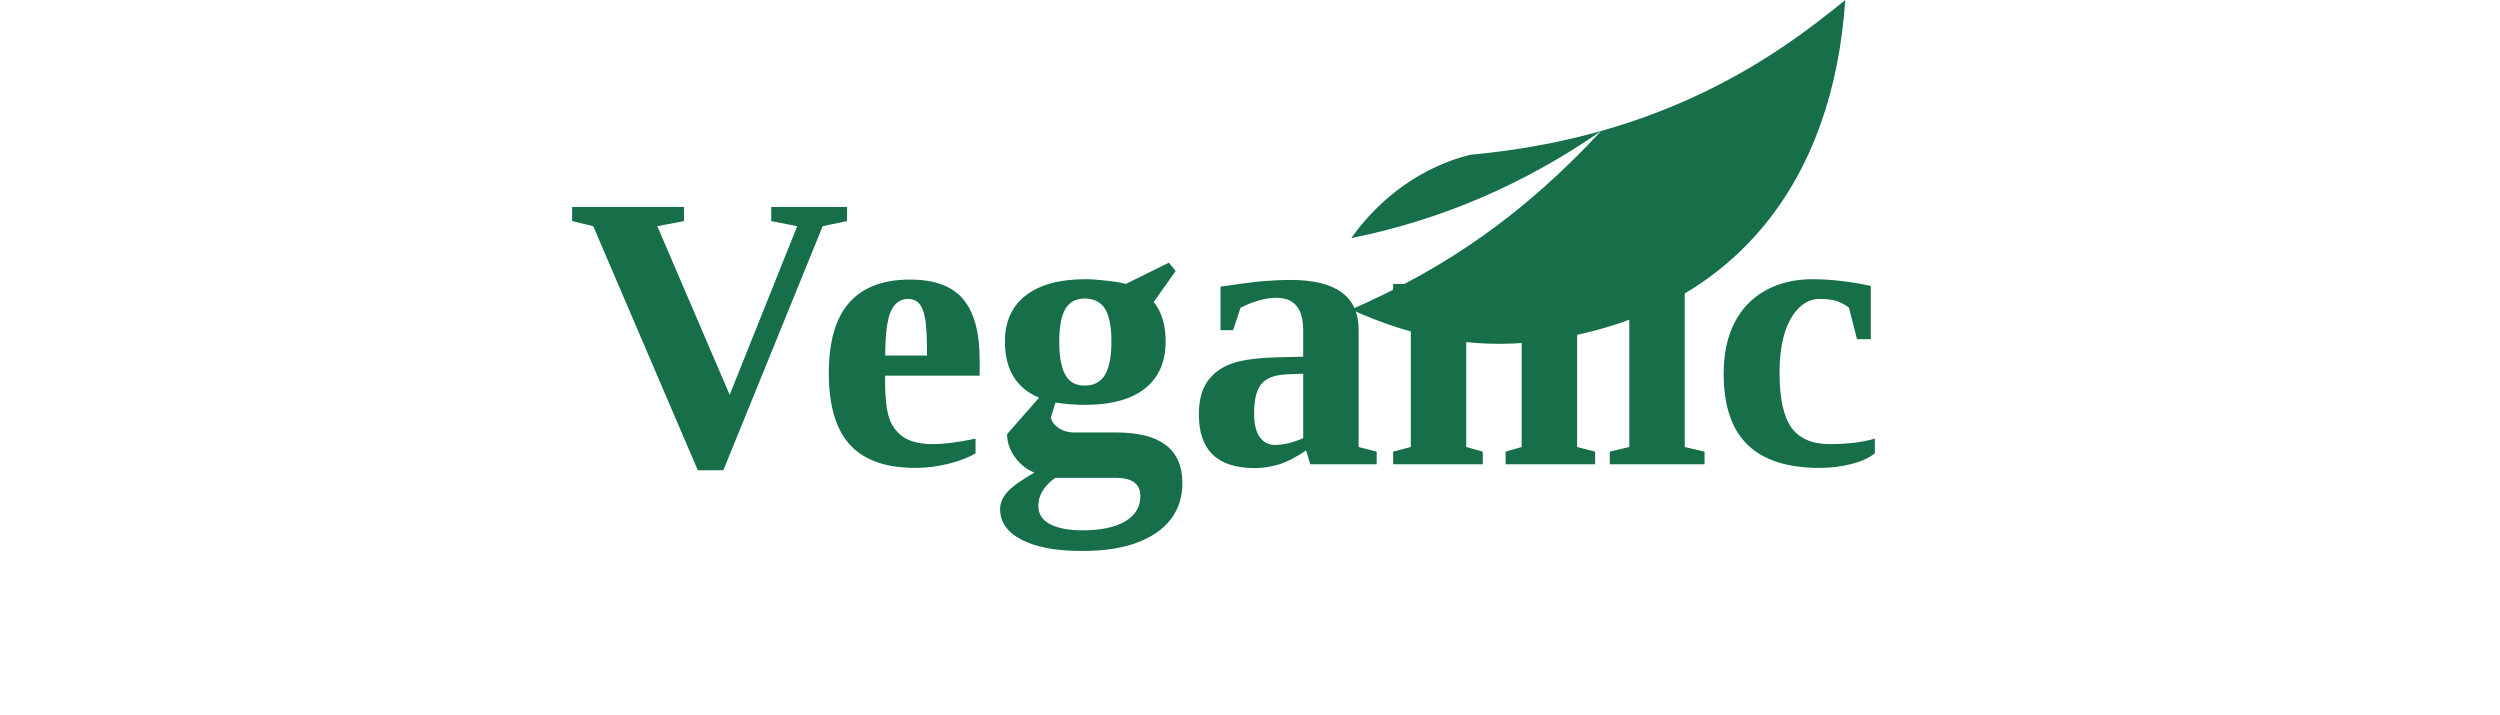
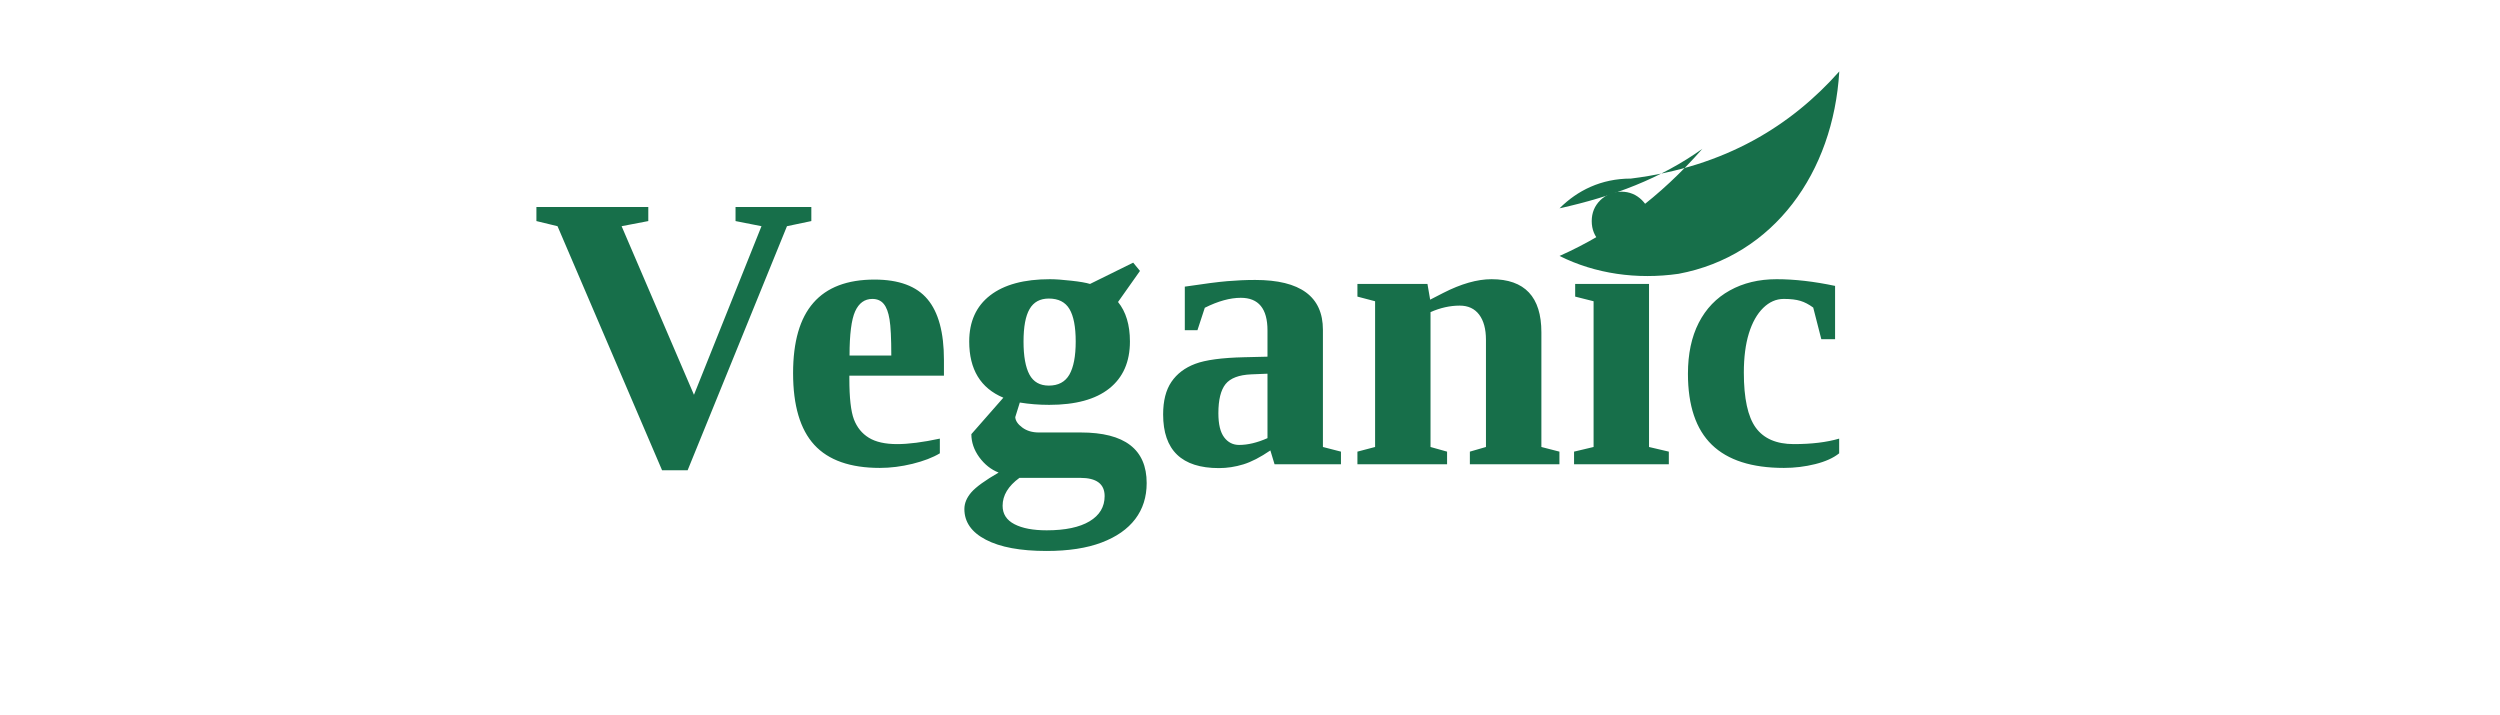
<svg xmlns="http://www.w3.org/2000/svg" viewBox="0 0 420 120" role="img" aria-labelledby="title">
-   <rect width="420" height="120" fill="none" />
-   <text x="206" y="78" text-anchor="middle" fill="#176F4A" font-family="Georgia, Times New Roman, serif" font-size="66" font-weight="700">Veganic</text>
-   <path d="M247 26c33-3 52-17 63-26-2 30-18 52-49 57-12 2-23 0-34-5 16-7 29-16 42-30-13 9-27 15-42 18 5-7 12-12 20-14z" fill="#176F4A" />
+   <text x="200" y="78" text-anchor="middle" fill="#176F4A" font-family="Georgia, Times New Roman, serif" font-size="66" font-weight="700">Veganic</text>
+   <path d="M274 30c16-2 27-9 35-18-1 17-11 31-27 34-7 1-14 0-20-3 9-4 17-10 24-18-7 5-15 8-24 10 3-3 7-5 12-5z" fill="#176F4A" />
</svg>
